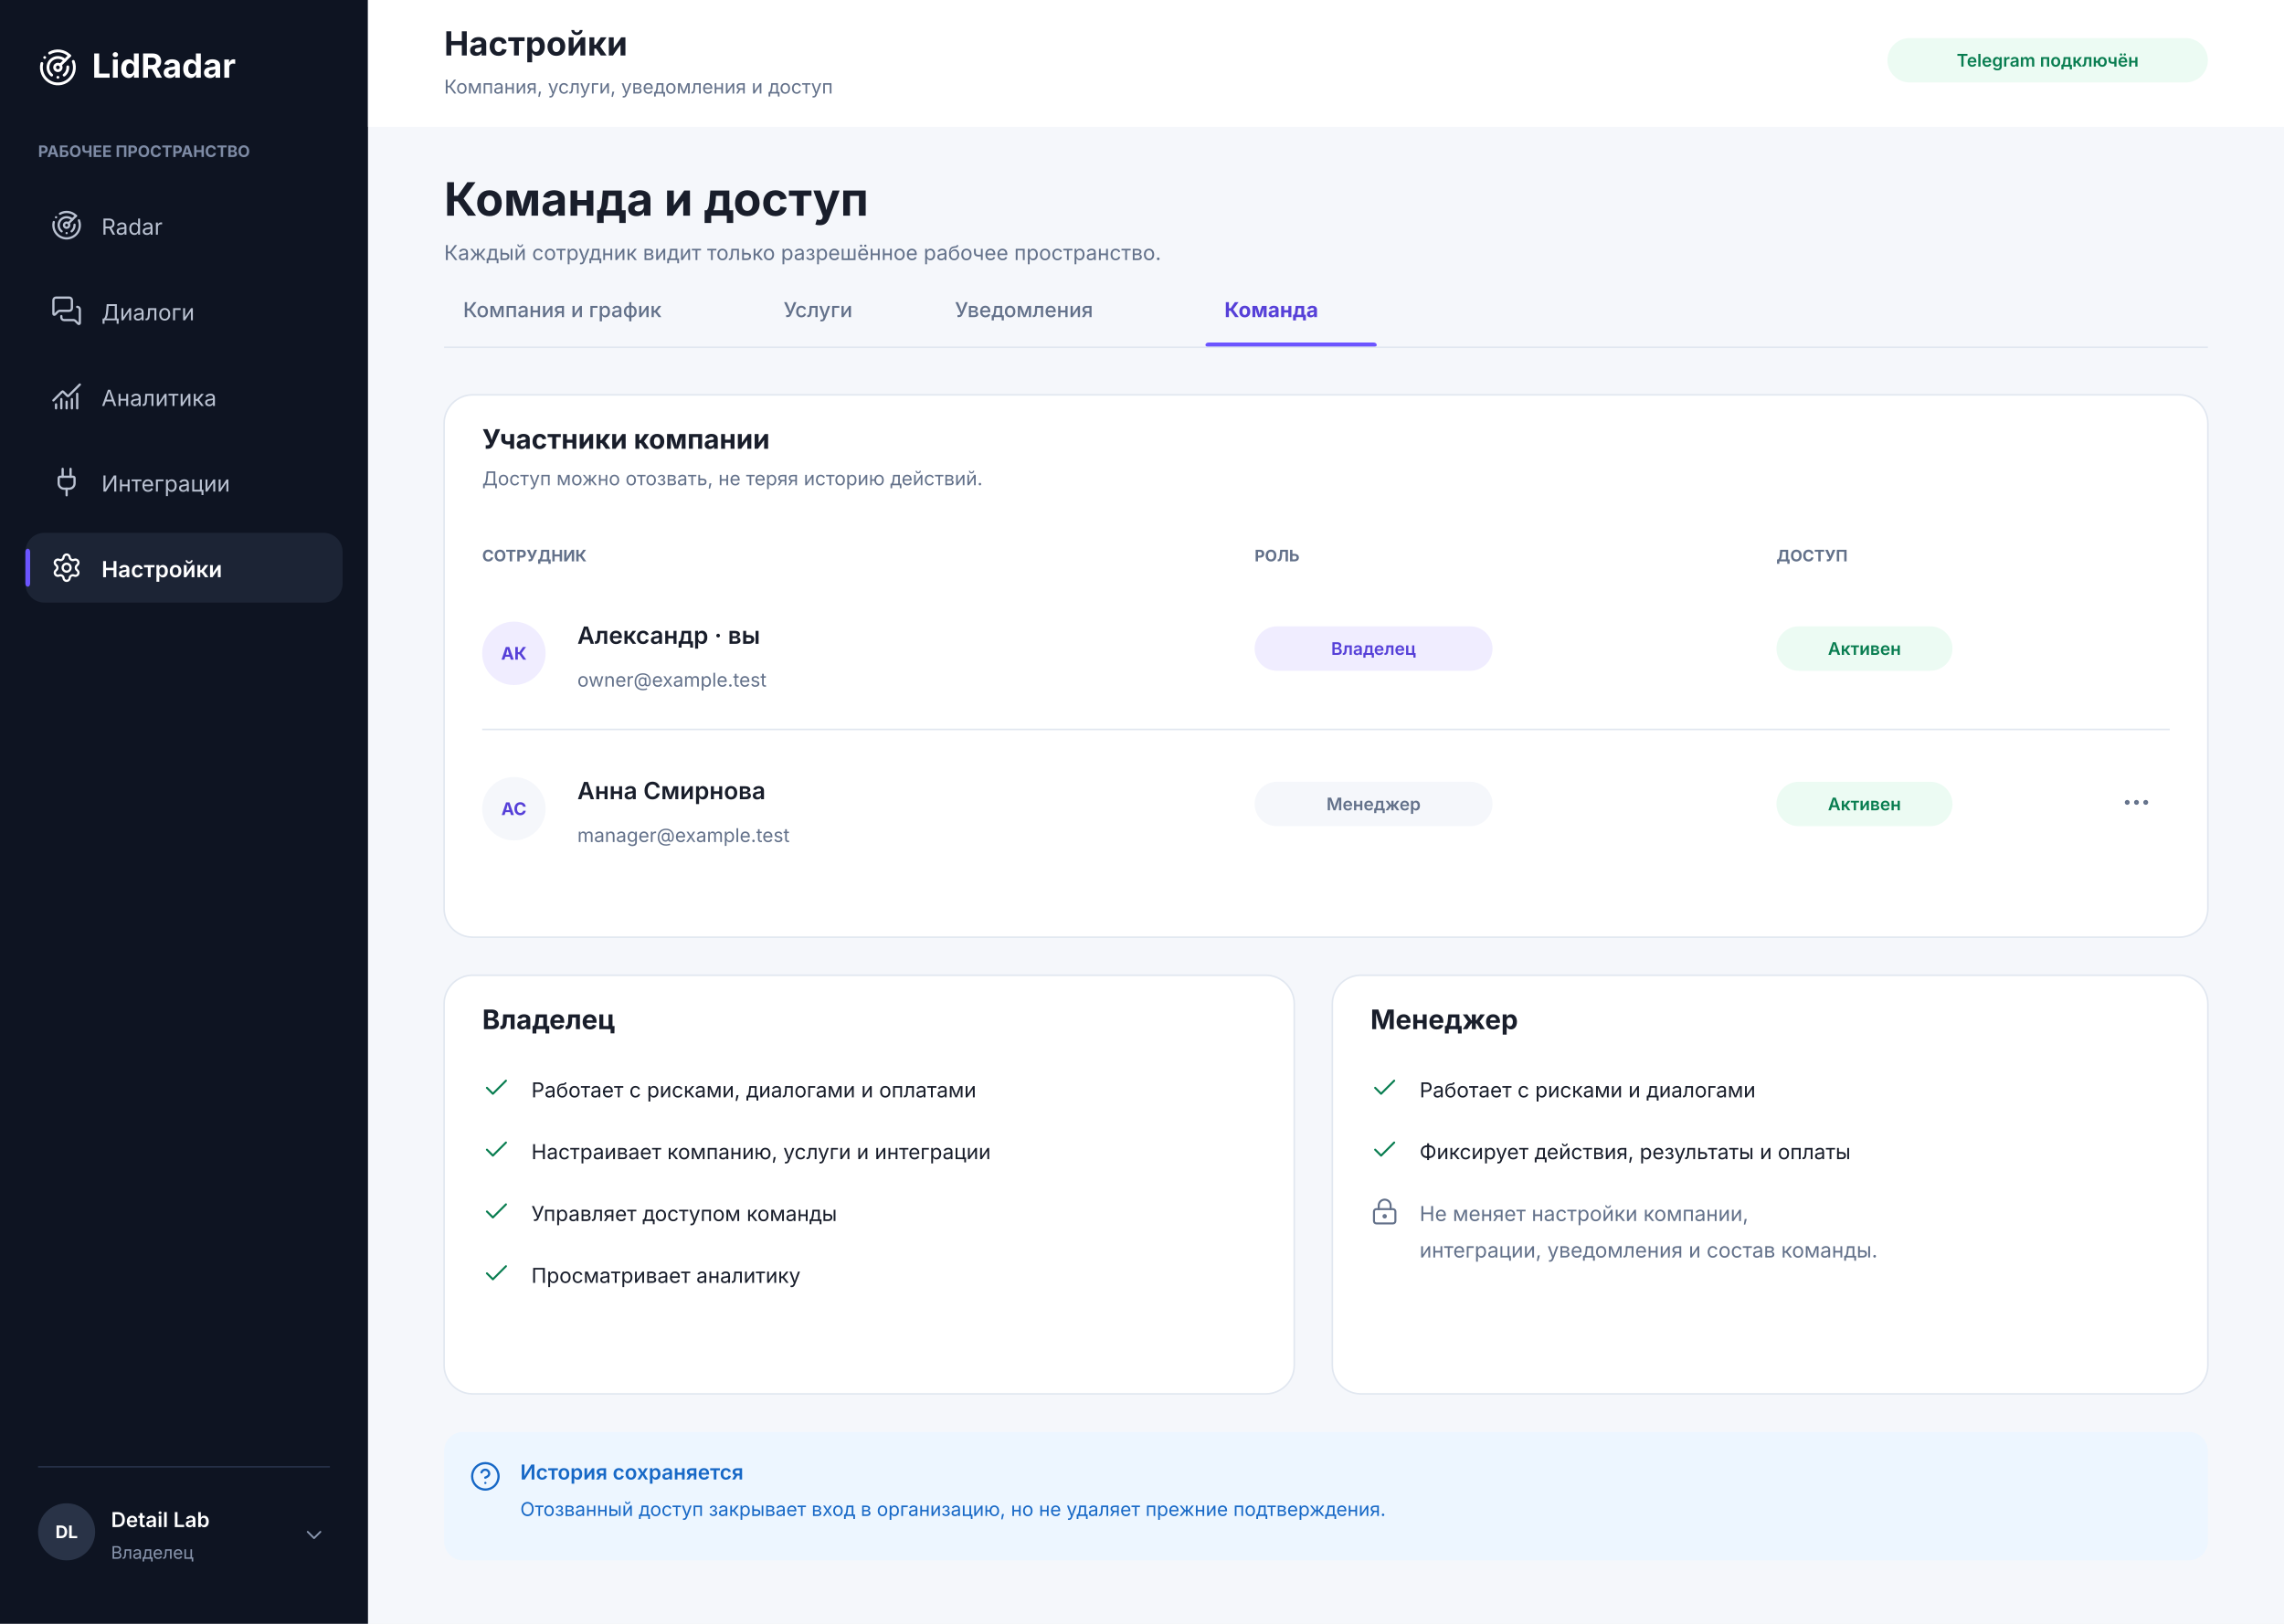
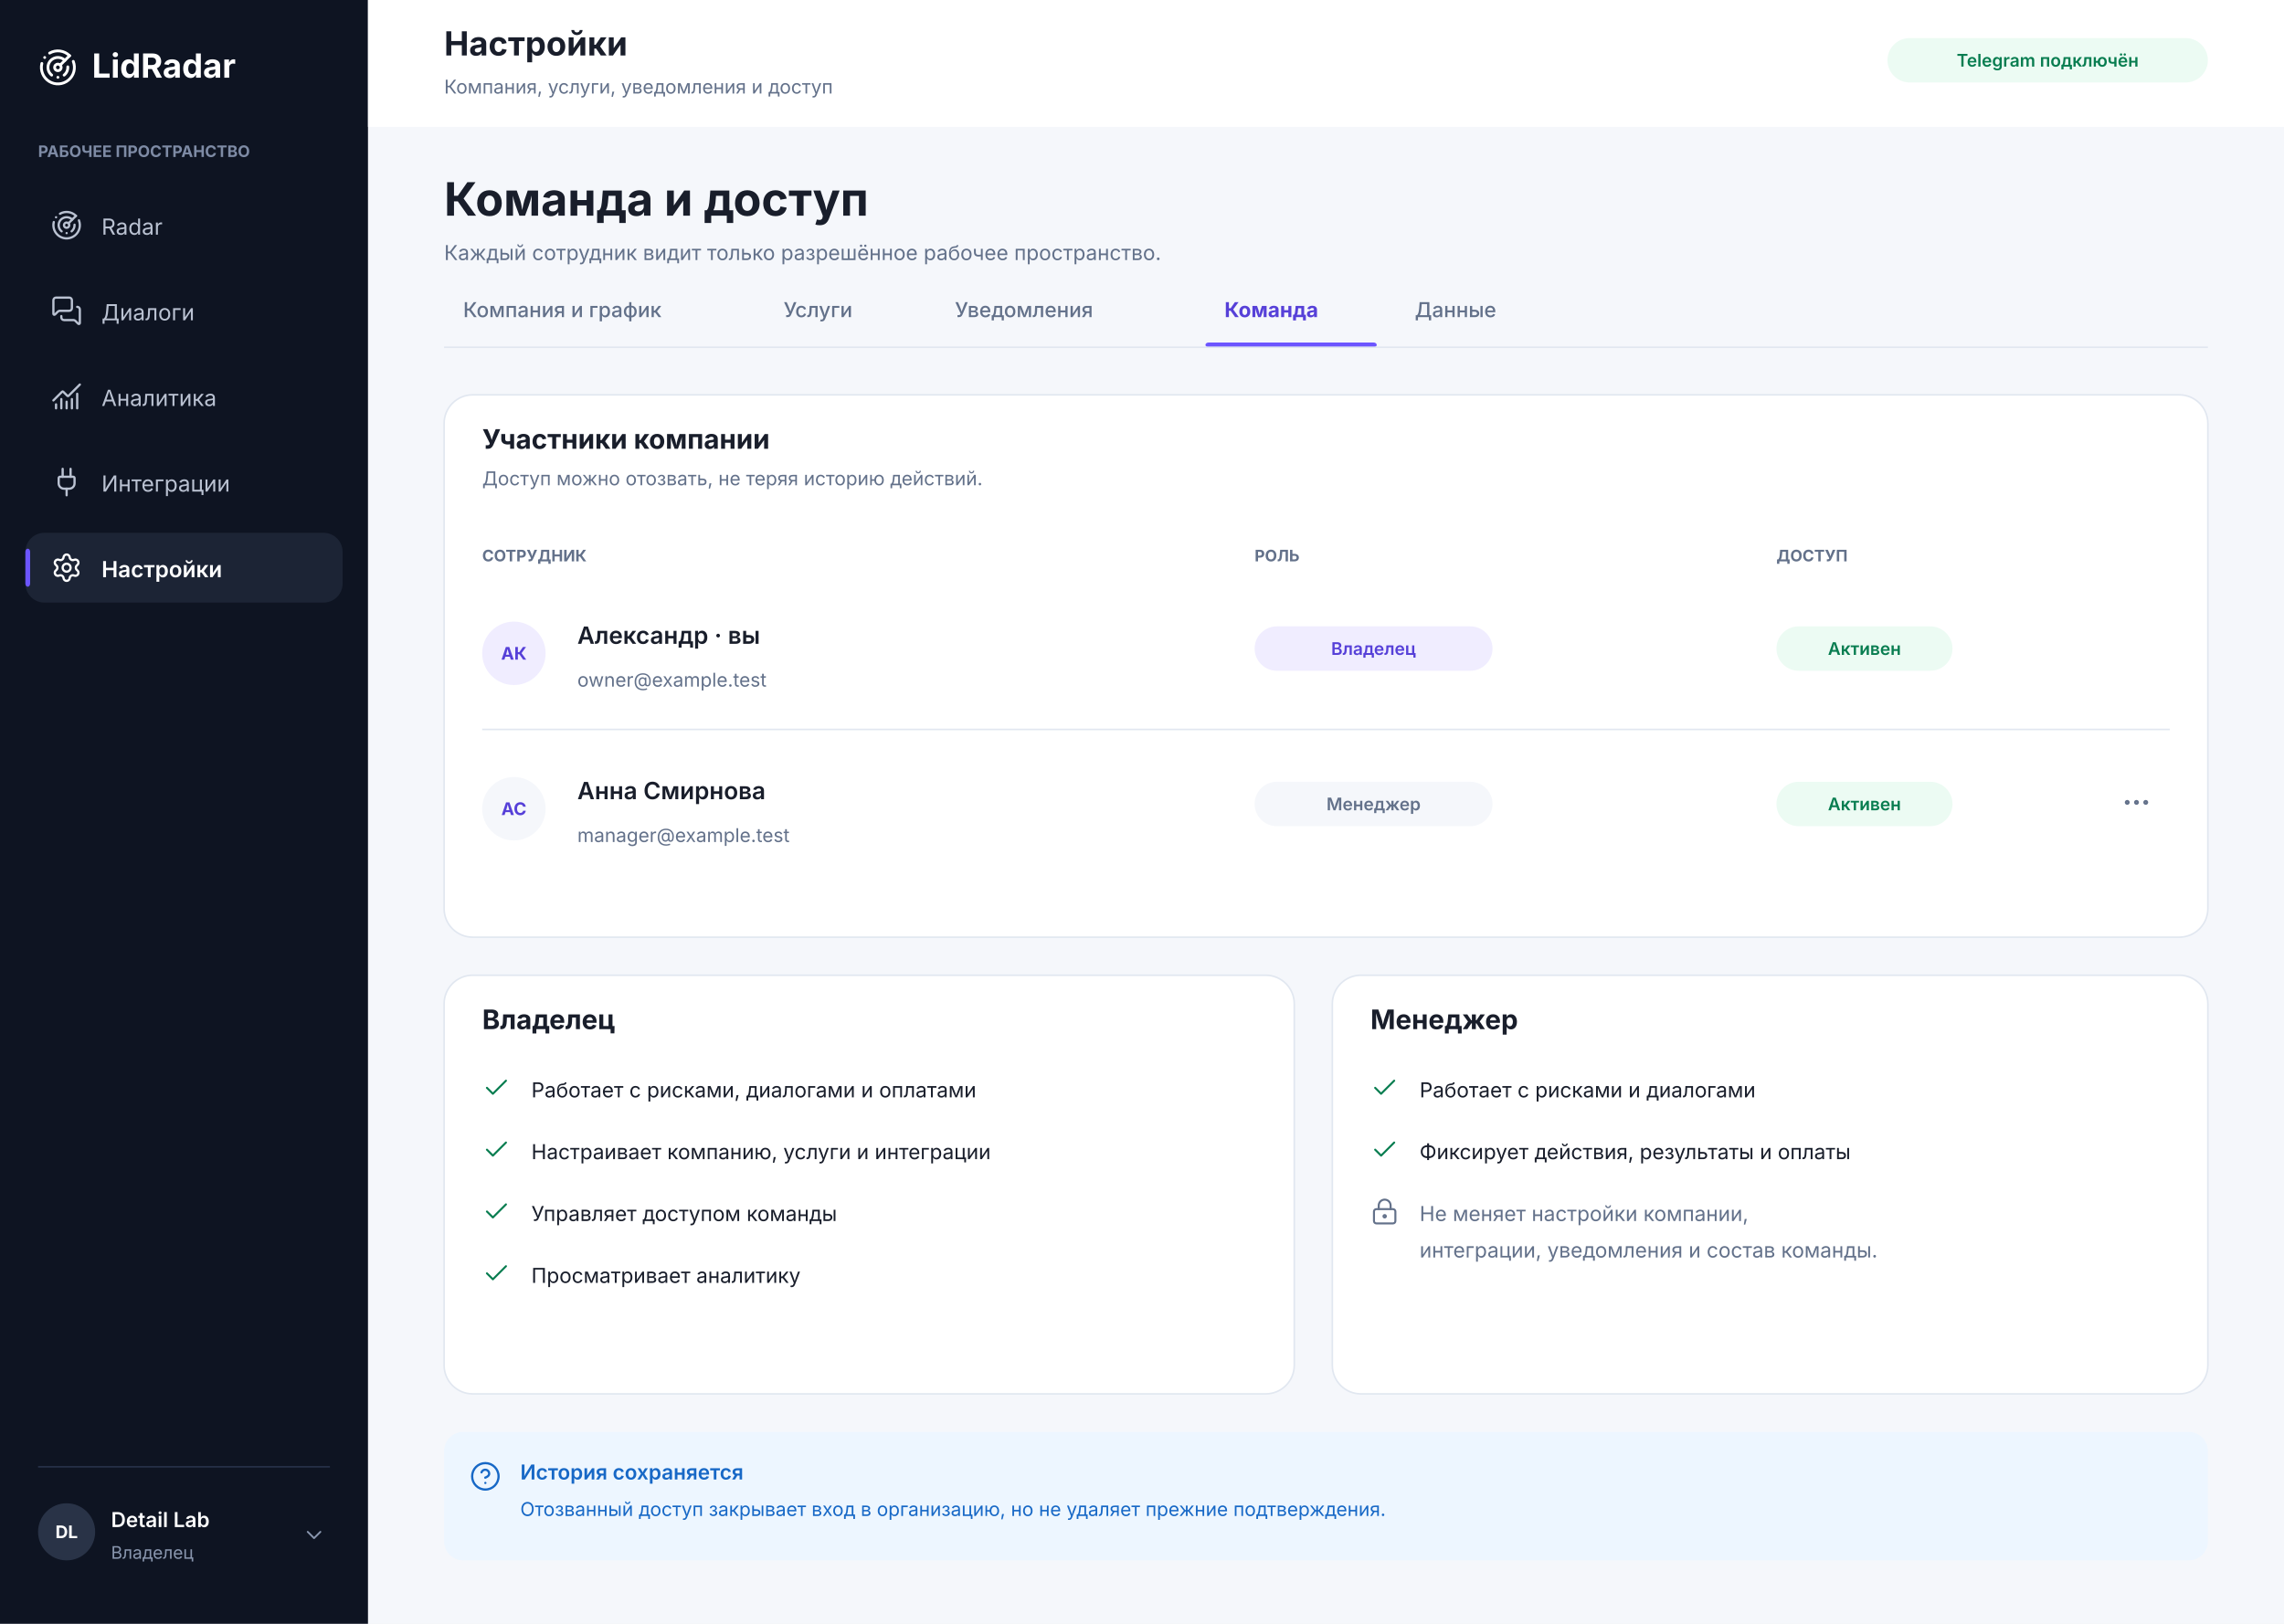
<svg xmlns="http://www.w3.org/2000/svg" width="1440" height="1024" viewBox="0 0 1440 1024" fill="none" role="img" aria-labelledby="title desc">
  <rect x="0" y="0" width="1440" height="1024" rx="0" fill="#F5F7FB" stroke="none" stroke-width="1" />
  <g id="Sidebar">
    <rect x="0" y="0" width="232" height="1024" rx="0" fill="#0E1422" stroke="none" stroke-width="1" />
    <g id="icon-radar-1" transform="translate(24 30) scale(1.041667)" fill="none" stroke="#FFFFFF" stroke-width="1.7" stroke-linecap="round" stroke-linejoin="round">
      <path d="M19.07 4.93A10 10 0 0 0 6.99 3.34" />
      <path d="M4 6h.01" />
      <path d="M2.29 9.62A10 10 0 1 0 21.31 8.35" />
      <path d="M16.24 7.76A6 6 0 1 0 8.23 16.67" />
      <path d="M12 18h.01" />
      <path d="M17.99 11.66A6 6 0 0 1 15.77 16.67" />
      <circle cx="12" cy="12" r="2" />
      <path d="m13.41 10.59 5.66-5.66" />
    </g>
    <text id="text-2" x="58" y="49" font-family="Inter" font-size="21" font-weight="700" fill="#FFFFFF" text-anchor="start" data-max-width="140">LidRadar</text>
    <text id="text-3" x="24" y="99" font-family="Inter" font-size="10" font-weight="650" fill="#7E8BA5" text-anchor="start" data-max-width="190">РАБОЧЕЕ ПРОСТРАНСТВО</text>
    <g id="icon-radar-4" transform="translate(32 132) scale(0.8333333)" fill="none" stroke="#BAC2D2" stroke-width="1.7" stroke-linecap="round" stroke-linejoin="round">
      <path d="M19.07 4.93A10 10 0 0 0 6.99 3.34" />
      <path d="M4 6h.01" />
      <path d="M2.29 9.62A10 10 0 1 0 21.31 8.35" />
      <path d="M16.24 7.76A6 6 0 1 0 8.23 16.67" />
      <path d="M12 18h.01" />
      <path d="M17.99 11.66A6 6 0 0 1 15.77 16.67" />
      <circle cx="12" cy="12" r="2" />
      <path d="m13.41 10.59 5.66-5.66" />
    </g>
    <text id="text-5" x="64" y="148" font-family="Inter" font-size="14" font-weight="400" fill="#BAC2D2" text-anchor="start" data-max-width="135">Radar</text>
    <g id="icon-messages-square-6" transform="translate(32 186) scale(0.8333333)" fill="none" stroke="#BAC2D2" stroke-width="1.7" stroke-linecap="round" stroke-linejoin="round">
      <path d="M16 10a2 2 0 0 1-2 2H6.828a2 2 0 0 0-1.414.586l-2.202 2.202A.71.71 0 0 1 2 14.286V4a2 2 0 0 1 2-2h10a2 2 0 0 1 2 2z" />
      <path d="M20 9a2 2 0 0 1 2 2v10.286a.71.71 0 0 1-1.212.502l-2.202-2.202A2 2 0 0 0 17.172 19H10a2 2 0 0 1-2-2v-1" />
    </g>
    <text id="text-7" x="64" y="202" font-family="Inter" font-size="14" font-weight="400" fill="#BAC2D2" text-anchor="start" data-max-width="135">Диалоги</text>
    <g id="icon-chart-no-axes-combined-8" transform="translate(32 240) scale(0.8333333)" fill="none" stroke="#BAC2D2" stroke-width="1.7" stroke-linecap="round" stroke-linejoin="round">
      <path d="M12 16v5" />
      <path d="M16 14v7" />
      <path d="M20 10v11" />
      <path d="m22 3-8.646 8.646a.5.5 0 0 1-.708 0L9.354 8.354a.5.5 0 0 0-.707 0L2 15" />
      <path d="M4 18v3" />
      <path d="M8 14v7" />
    </g>
    <text id="text-9" x="64" y="256" font-family="Inter" font-size="14" font-weight="400" fill="#BAC2D2" text-anchor="start" data-max-width="135">Аналитика</text>
    <g id="icon-plug-10" transform="translate(32 294) scale(0.8333333)" fill="none" stroke="#BAC2D2" stroke-width="1.7" stroke-linecap="round" stroke-linejoin="round">
      <path d="M12 22v-5" />
      <path d="M15 8V2" />
      <path d="M17 8a1 1 0 0 1 1 1v4a4 4 0 0 1-4 4h-4a4 4 0 0 1-4-4V9a1 1 0 0 1 1-1z" />
      <path d="M9 8V2" />
    </g>
    <text id="text-11" x="64" y="310" font-family="Inter" font-size="14" font-weight="400" fill="#BAC2D2" text-anchor="start" data-max-width="135">Интеграции</text>
    <rect x="16" y="336" width="200" height="44" rx="12" fill="#1C2435" stroke="none" stroke-width="1" />
    <rect x="16" y="346" width="3" height="24" rx="2" fill="#6C55FF" stroke="none" stroke-width="1" />
    <g id="icon-settings-12" transform="translate(32 348) scale(0.8333333)" fill="none" stroke="#FFFFFF" stroke-width="1.7" stroke-linecap="round" stroke-linejoin="round">
      <path d="M9.671 4.136a2.34 2.34 0 0 1 4.659 0 2.34 2.34 0 0 0 3.319 1.915 2.34 2.34 0 0 1 2.33 4.033 2.34 2.34 0 0 0 0 3.831 2.34 2.34 0 0 1-2.33 4.033 2.34 2.34 0 0 0-3.319 1.915 2.34 2.34 0 0 1-4.659 0 2.34 2.34 0 0 0-3.32-1.915 2.34 2.34 0 0 1-2.33-4.033 2.34 2.34 0 0 0 0-3.831A2.34 2.34 0 0 1 6.35 6.051a2.34 2.34 0 0 0 3.319-1.915" />
      <circle cx="12" cy="12" r="3" />
    </g>
    <text id="text-13" x="64" y="364" font-family="Inter" font-size="14" font-weight="600" fill="#FFFFFF" text-anchor="start" data-max-width="135">Настройки</text>
    <line x1="24" y1="925" x2="208" y2="925" stroke="#263047" stroke-width="1" />
    <circle cx="42" cy="966" r="18" fill="#293347" stroke="none" stroke-width="1" />
    <text id="text-14" x="42" y="970" font-family="Inter" font-size="11" font-weight="700" fill="#FFFFFF" text-anchor="middle" data-max-width="30">DL</text>
    <text id="text-15" x="70" y="963" font-family="Inter" font-size="13" font-weight="600" fill="#FFFFFF" text-anchor="start" data-max-width="135">Detail Lab</text>
    <text id="text-16" x="70" y="983" font-family="Inter" font-size="11" font-weight="400" fill="#8996AE" text-anchor="start" data-max-width="130">Владелец</text>
    <g id="icon-chevron-down-17" transform="translate(190 960) scale(0.6666667)" fill="none" stroke="#8996AE" stroke-width="1.7" stroke-linecap="round" stroke-linejoin="round">
      <path d="m6 9 6 6 6-6" />
    </g>
  </g>
  <g id="Header">
    <rect x="232" y="0" width="1208" height="80" rx="0" fill="#FFFFFF" stroke="none" stroke-width="1" />
    <text id="text-18" x="280" y="35" font-family="Inter" font-size="21" font-weight="700" fill="#191E2B" text-anchor="start" data-max-width="600">Настройки</text>
    <text id="text-19" x="280" y="59" font-family="Inter" font-size="12" font-weight="400" fill="#63718A" text-anchor="start" data-max-width="680">Компания, услуги, уведомления и доступ</text>
    <rect x="1190" y="24" width="202" height="28" rx="14" fill="#ECFBF3" stroke="none" stroke-width="1" />
    <text id="text-20" x="1291" y="42" font-family="Inter" font-size="11" font-weight="600" fill="#087D50" text-anchor="middle" data-max-width="186">Telegram подключён</text>
  </g>
  <text id="text-21" x="280" y="136" font-family="Inter" font-size="29" font-weight="700" fill="#191E2B" text-anchor="start" data-max-width="1050">Команда и доступ</text>
  <text id="text-22" x="280" y="164" font-family="Inter" font-size="13" font-weight="400" fill="#63718A" text-anchor="start" data-max-width="1070">Каждый сотрудник видит только разрешённое рабочее пространство.</text>
  <text id="text-23" x="292" y="200" font-family="Inter" font-size="13" font-weight="500" fill="#63718A" text-anchor="start" data-max-width="170">Компания и график</text>
  <text id="text-24" x="494" y="200" font-family="Inter" font-size="13" font-weight="500" fill="#63718A" text-anchor="start" data-max-width="76">Услуги</text>
  <text id="text-25" x="602" y="200" font-family="Inter" font-size="13" font-weight="500" fill="#63718A" text-anchor="start" data-max-width="138">Уведомления</text>
  <text id="text-26" x="772" y="200" font-family="Inter" font-size="13" font-weight="650" fill="#5640D8" text-anchor="start" data-max-width="88">Команда</text>
  <rect x="760" y="216" width="108" height="3" rx="2" fill="#6C55FF" stroke="none" stroke-width="1" />
+   <text id="text-27" x="892" y="200" font-family="Inter" font-size="13" font-weight="500" fill="#63718A" text-anchor="start" data-max-width="76">Данные</text>
  <line x1="280" y1="219" x2="1392" y2="219" stroke="#E1E7F0" stroke-width="1" />
  <rect x="280" y="249" width="1112" height="342" rx="18" fill="#FFFFFF" stroke="#E1E7F0" stroke-width="1" />
-   <text id="text-27" x="304" y="283" font-family="Inter" font-size="17" font-weight="650" fill="#191E2B" text-anchor="start" data-max-width="1064">Участники компании</text>
-   <text id="text-28" x="304" y="306" font-family="Inter" font-size="12" font-weight="400" fill="#63718A" text-anchor="start" data-max-width="1064">Доступ можно отозвать, не теряя историю действий.</text>
-   <text id="text-29" x="304" y="354" font-family="Inter" font-size="10" font-weight="650" fill="#63718A" text-anchor="start" data-max-width="425">СОТРУДНИК</text>
-   <text id="text-30" x="791" y="354" font-family="Inter" font-size="10" font-weight="650" fill="#63718A" text-anchor="start" data-max-width="235">РОЛЬ</text>
-   <text id="text-31" x="1120" y="354" font-family="Inter" font-size="10" font-weight="650" fill="#63718A" text-anchor="start" data-max-width="220">ДОСТУП</text>
+   <text id="text-28" x="304" y="283" font-family="Inter" font-size="17" font-weight="650" fill="#191E2B" text-anchor="start" data-max-width="1064">Участники компании</text>
+   <text id="text-29" x="304" y="306" font-family="Inter" font-size="12" font-weight="400" fill="#63718A" text-anchor="start" data-max-width="1064">Доступ можно отозвать, не теряя историю действий.</text>
+   <text id="text-30" x="304" y="354" font-family="Inter" font-size="10" font-weight="650" fill="#63718A" text-anchor="start" data-max-width="425">СОТРУДНИК</text>
+   <text id="text-31" x="791" y="354" font-family="Inter" font-size="10" font-weight="650" fill="#63718A" text-anchor="start" data-max-width="235">РОЛЬ</text>
+   <text id="text-32" x="1120" y="354" font-family="Inter" font-size="10" font-weight="650" fill="#63718A" text-anchor="start" data-max-width="220">ДОСТУП</text>
  <circle cx="324" cy="412" r="20" fill="#F0EDFF" stroke="none" stroke-width="1" />
-   <text id="text-32" x="324" y="416" font-family="Inter" font-size="11" font-weight="650" fill="#5640D8" text-anchor="middle" data-max-width="34">АК</text>
-   <text id="text-33" x="364" y="406" font-family="Inter" font-size="15" font-weight="600" fill="#191E2B" text-anchor="start" data-max-width="395">Александр · вы</text>
-   <text id="text-34" x="364" y="433" font-family="Inter" font-size="12" font-weight="400" fill="#63718A" text-anchor="start" data-max-width="395">owner@example.test</text>
+   <text id="text-33" x="324" y="416" font-family="Inter" font-size="11" font-weight="650" fill="#5640D8" text-anchor="middle" data-max-width="34">АК</text>
+   <text id="text-34" x="364" y="406" font-family="Inter" font-size="15" font-weight="600" fill="#191E2B" text-anchor="start" data-max-width="395">Александр · вы</text>
+   <text id="text-35" x="364" y="433" font-family="Inter" font-size="12" font-weight="400" fill="#63718A" text-anchor="start" data-max-width="395">owner@example.test</text>
  <rect x="791" y="395" width="150" height="28" rx="14" fill="#F0EDFF" stroke="none" stroke-width="1" />
-   <text id="text-35" x="866" y="413" font-family="Inter" font-size="11" font-weight="600" fill="#5640D8" text-anchor="middle" data-max-width="134">Владелец</text>
+   <text id="text-36" x="866" y="413" font-family="Inter" font-size="11" font-weight="600" fill="#5640D8" text-anchor="middle" data-max-width="134">Владелец</text>
  <rect x="1120" y="395" width="111" height="28" rx="14" fill="#ECFBF3" stroke="none" stroke-width="1" />
-   <text id="text-36" x="1175.5" y="413" font-family="Inter" font-size="11" font-weight="600" fill="#087D50" text-anchor="middle" data-max-width="95">Активен</text>
+   <text id="text-37" x="1175.5" y="413" font-family="Inter" font-size="11" font-weight="600" fill="#087D50" text-anchor="middle" data-max-width="95">Активен</text>
  <line x1="304" y1="460" x2="1368" y2="460" stroke="#E1E7F0" stroke-width="1" />
  <circle cx="324" cy="510" r="20" fill="#F5F7FB" stroke="none" stroke-width="1" />
-   <text id="text-37" x="324" y="514" font-family="Inter" font-size="11" font-weight="650" fill="#5640D8" text-anchor="middle" data-max-width="34">АС</text>
-   <text id="text-38" x="364" y="504" font-family="Inter" font-size="15" font-weight="600" fill="#191E2B" text-anchor="start" data-max-width="395">Анна Смирнова</text>
-   <text id="text-39" x="364" y="531" font-family="Inter" font-size="12" font-weight="400" fill="#63718A" text-anchor="start" data-max-width="395">manager@example.test</text>
+   <text id="text-38" x="324" y="514" font-family="Inter" font-size="11" font-weight="650" fill="#5640D8" text-anchor="middle" data-max-width="34">АС</text>
+   <text id="text-39" x="364" y="504" font-family="Inter" font-size="15" font-weight="600" fill="#191E2B" text-anchor="start" data-max-width="395">Анна Смирнова</text>
+   <text id="text-40" x="364" y="531" font-family="Inter" font-size="12" font-weight="400" fill="#63718A" text-anchor="start" data-max-width="395">manager@example.test</text>
  <rect x="791" y="493" width="150" height="28" rx="14" fill="#F5F7FB" stroke="none" stroke-width="1" />
-   <text id="text-40" x="866" y="511" font-family="Inter" font-size="11" font-weight="600" fill="#63718A" text-anchor="middle" data-max-width="134">Менеджер</text>
+   <text id="text-41" x="866" y="511" font-family="Inter" font-size="11" font-weight="600" fill="#63718A" text-anchor="middle" data-max-width="134">Менеджер</text>
  <rect x="1120" y="493" width="111" height="28" rx="14" fill="#ECFBF3" stroke="none" stroke-width="1" />
-   <text id="text-41" x="1175.5" y="511" font-family="Inter" font-size="11" font-weight="600" fill="#087D50" text-anchor="middle" data-max-width="95">Активен</text>
-   <g id="icon-ellipsis-42" transform="translate(1337 496) scale(0.8333333)" fill="none" stroke="#63718A" stroke-width="1.7" stroke-linecap="round" stroke-linejoin="round">
+   <text id="text-42" x="1175.5" y="511" font-family="Inter" font-size="11" font-weight="600" fill="#087D50" text-anchor="middle" data-max-width="95">Активен</text>
+   <g id="icon-ellipsis-43" transform="translate(1337 496) scale(0.8333333)" fill="none" stroke="#63718A" stroke-width="1.7" stroke-linecap="round" stroke-linejoin="round">
    <circle cx="12" cy="12" r="1" />
    <circle cx="19" cy="12" r="1" />
    <circle cx="5" cy="12" r="1" />
  </g>
  <rect x="280" y="615" width="536" height="264" rx="18" fill="#FFFFFF" stroke="#E1E7F0" stroke-width="1" />
-   <text id="text-43" x="304" y="649" font-family="Inter" font-size="17" font-weight="650" fill="#191E2B" text-anchor="start" data-max-width="488">Владелец</text>
-   <g id="icon-check-44" transform="translate(304 677) scale(0.75)" fill="none" stroke="#087D50" stroke-width="1.7" stroke-linecap="round" stroke-linejoin="round">
+   <text id="text-44" x="304" y="649" font-family="Inter" font-size="17" font-weight="650" fill="#191E2B" text-anchor="start" data-max-width="488">Владелец</text>
+   <g id="icon-check-45" transform="translate(304 677) scale(0.75)" fill="none" stroke="#087D50" stroke-width="1.7" stroke-linecap="round" stroke-linejoin="round">
    <path d="M20 6 9 17l-5-5" />
  </g>
-   <text id="text-45" x="335" y="692" font-family="Inter" font-size="13" font-weight="400" fill="#191E2B" text-anchor="start" data-max-width="455">Работает с рисками, диалогами и оплатами</text>
-   <g id="icon-check-46" transform="translate(304 716) scale(0.75)" fill="none" stroke="#087D50" stroke-width="1.7" stroke-linecap="round" stroke-linejoin="round">
+   <text id="text-46" x="335" y="692" font-family="Inter" font-size="13" font-weight="400" fill="#191E2B" text-anchor="start" data-max-width="455">Работает с рисками, диалогами и оплатами</text>
+   <g id="icon-check-47" transform="translate(304 716) scale(0.75)" fill="none" stroke="#087D50" stroke-width="1.7" stroke-linecap="round" stroke-linejoin="round">
    <path d="M20 6 9 17l-5-5" />
  </g>
-   <text id="text-47" x="335" y="731" font-family="Inter" font-size="13" font-weight="400" fill="#191E2B" text-anchor="start" data-max-width="455">Настраивает компанию, услуги и интеграции</text>
-   <g id="icon-check-48" transform="translate(304 755) scale(0.75)" fill="none" stroke="#087D50" stroke-width="1.7" stroke-linecap="round" stroke-linejoin="round">
+   <text id="text-48" x="335" y="731" font-family="Inter" font-size="13" font-weight="400" fill="#191E2B" text-anchor="start" data-max-width="455">Настраивает компанию, услуги и интеграции</text>
+   <g id="icon-check-49" transform="translate(304 755) scale(0.75)" fill="none" stroke="#087D50" stroke-width="1.7" stroke-linecap="round" stroke-linejoin="round">
    <path d="M20 6 9 17l-5-5" />
  </g>
-   <text id="text-49" x="335" y="770" font-family="Inter" font-size="13" font-weight="400" fill="#191E2B" text-anchor="start" data-max-width="455">Управляет доступом команды</text>
-   <g id="icon-check-50" transform="translate(304 794) scale(0.75)" fill="none" stroke="#087D50" stroke-width="1.7" stroke-linecap="round" stroke-linejoin="round">
+   <text id="text-50" x="335" y="770" font-family="Inter" font-size="13" font-weight="400" fill="#191E2B" text-anchor="start" data-max-width="455">Управляет доступом команды</text>
+   <g id="icon-check-51" transform="translate(304 794) scale(0.75)" fill="none" stroke="#087D50" stroke-width="1.7" stroke-linecap="round" stroke-linejoin="round">
    <path d="M20 6 9 17l-5-5" />
  </g>
-   <text id="text-51" x="335" y="809" font-family="Inter" font-size="13" font-weight="400" fill="#191E2B" text-anchor="start" data-max-width="455">Просматривает аналитику</text>
+   <text id="text-52" x="335" y="809" font-family="Inter" font-size="13" font-weight="400" fill="#191E2B" text-anchor="start" data-max-width="455">Просматривает аналитику</text>
  <rect x="840" y="615" width="552" height="264" rx="18" fill="#FFFFFF" stroke="#E1E7F0" stroke-width="1" />
-   <text id="text-52" x="864" y="649" font-family="Inter" font-size="17" font-weight="650" fill="#191E2B" text-anchor="start" data-max-width="504">Менеджер</text>
-   <g id="icon-check-53" transform="translate(864 677) scale(0.75)" fill="none" stroke="#087D50" stroke-width="1.7" stroke-linecap="round" stroke-linejoin="round">
+   <text id="text-53" x="864" y="649" font-family="Inter" font-size="17" font-weight="650" fill="#191E2B" text-anchor="start" data-max-width="504">Менеджер</text>
+   <g id="icon-check-54" transform="translate(864 677) scale(0.75)" fill="none" stroke="#087D50" stroke-width="1.7" stroke-linecap="round" stroke-linejoin="round">
    <path d="M20 6 9 17l-5-5" />
  </g>
-   <text id="text-54" x="895" y="692" font-family="Inter" font-size="13" font-weight="400" fill="#191E2B" text-anchor="start" data-max-width="466">Работает с рисками и диалогами</text>
-   <g id="icon-check-55" transform="translate(864 716) scale(0.75)" fill="none" stroke="#087D50" stroke-width="1.7" stroke-linecap="round" stroke-linejoin="round">
+   <text id="text-55" x="895" y="692" font-family="Inter" font-size="13" font-weight="400" fill="#191E2B" text-anchor="start" data-max-width="466">Работает с рисками и диалогами</text>
+   <g id="icon-check-56" transform="translate(864 716) scale(0.75)" fill="none" stroke="#087D50" stroke-width="1.7" stroke-linecap="round" stroke-linejoin="round">
    <path d="M20 6 9 17l-5-5" />
  </g>
-   <text id="text-56" x="895" y="731" font-family="Inter" font-size="13" font-weight="400" fill="#191E2B" text-anchor="start" data-max-width="466">Фиксирует действия, результаты и оплаты</text>
-   <g id="icon-lock-keyhole-57" transform="translate(864 755) scale(0.75)" fill="none" stroke="#63718A" stroke-width="1.7" stroke-linecap="round" stroke-linejoin="round">
+   <text id="text-57" x="895" y="731" font-family="Inter" font-size="13" font-weight="400" fill="#191E2B" text-anchor="start" data-max-width="466">Фиксирует действия, результаты и оплаты</text>
+   <g id="icon-lock-keyhole-58" transform="translate(864 755) scale(0.75)" fill="none" stroke="#63718A" stroke-width="1.7" stroke-linecap="round" stroke-linejoin="round">
    <circle cx="12" cy="16" r="1" />
    <rect x="3" y="10" width="18" height="12" rx="2" />
    <path d="M7 10V7a5 5 0 0 1 10 0v3" />
  </g>
-   <text id="text-58" x="895" y="770" font-family="Inter" font-size="13" font-weight="400" fill="#63718A" text-anchor="start" data-max-width="466">Не меняет настройки компании,</text>
-   <text id="text-59" x="895" y="793" font-family="Inter" font-size="13" font-weight="400" fill="#63718A" text-anchor="start" data-max-width="466">интеграции, уведомления и состав команды.</text>
+   <text id="text-59" x="895" y="770" font-family="Inter" font-size="13" font-weight="400" fill="#63718A" text-anchor="start" data-max-width="466">Не меняет настройки компании,</text>
+   <text id="text-60" x="895" y="793" font-family="Inter" font-size="13" font-weight="400" fill="#63718A" text-anchor="start" data-max-width="466">интеграции, уведомления и состав команды.</text>
  <rect x="280" y="903" width="1112" height="81" rx="12" fill="#EDF6FF" stroke="none" stroke-width="1" />
-   <g id="icon-circle-help-60" transform="translate(296 921) scale(0.8333333)" fill="none" stroke="#1768C6" stroke-width="1.7" stroke-linecap="round" stroke-linejoin="round">
+   <g id="icon-circle-help-61" transform="translate(296 921) scale(0.8333333)" fill="none" stroke="#1768C6" stroke-width="1.7" stroke-linecap="round" stroke-linejoin="round">
    <circle cx="12" cy="12" r="10" />
    <path d="M9.09 9a3 3 0 0 1 5.83 1c0 2-3 3-3 3" />
    <path d="M12 17h.01" />
  </g>
-   <text id="text-61" x="328" y="933" font-family="Inter" font-size="13" font-weight="600" fill="#1768C6" text-anchor="start" data-max-width="1046">История сохраняется</text>
-   <text id="text-62" x="328" y="956" font-family="Inter" font-size="12" font-weight="400" fill="#1768C6" text-anchor="start" data-max-width="1046">Отозванный доступ закрывает вход в организацию, но не удаляет прежние подтверждения.</text>
+   <text id="text-62" x="328" y="933" font-family="Inter" font-size="13" font-weight="600" fill="#1768C6" text-anchor="start" data-max-width="1046">История сохраняется</text>
+   <text id="text-63" x="328" y="956" font-family="Inter" font-size="12" font-weight="400" fill="#1768C6" text-anchor="start" data-max-width="1046">Отозванный доступ закрывает вход в организацию, но не удаляет прежние подтверждения.</text>
</svg>
